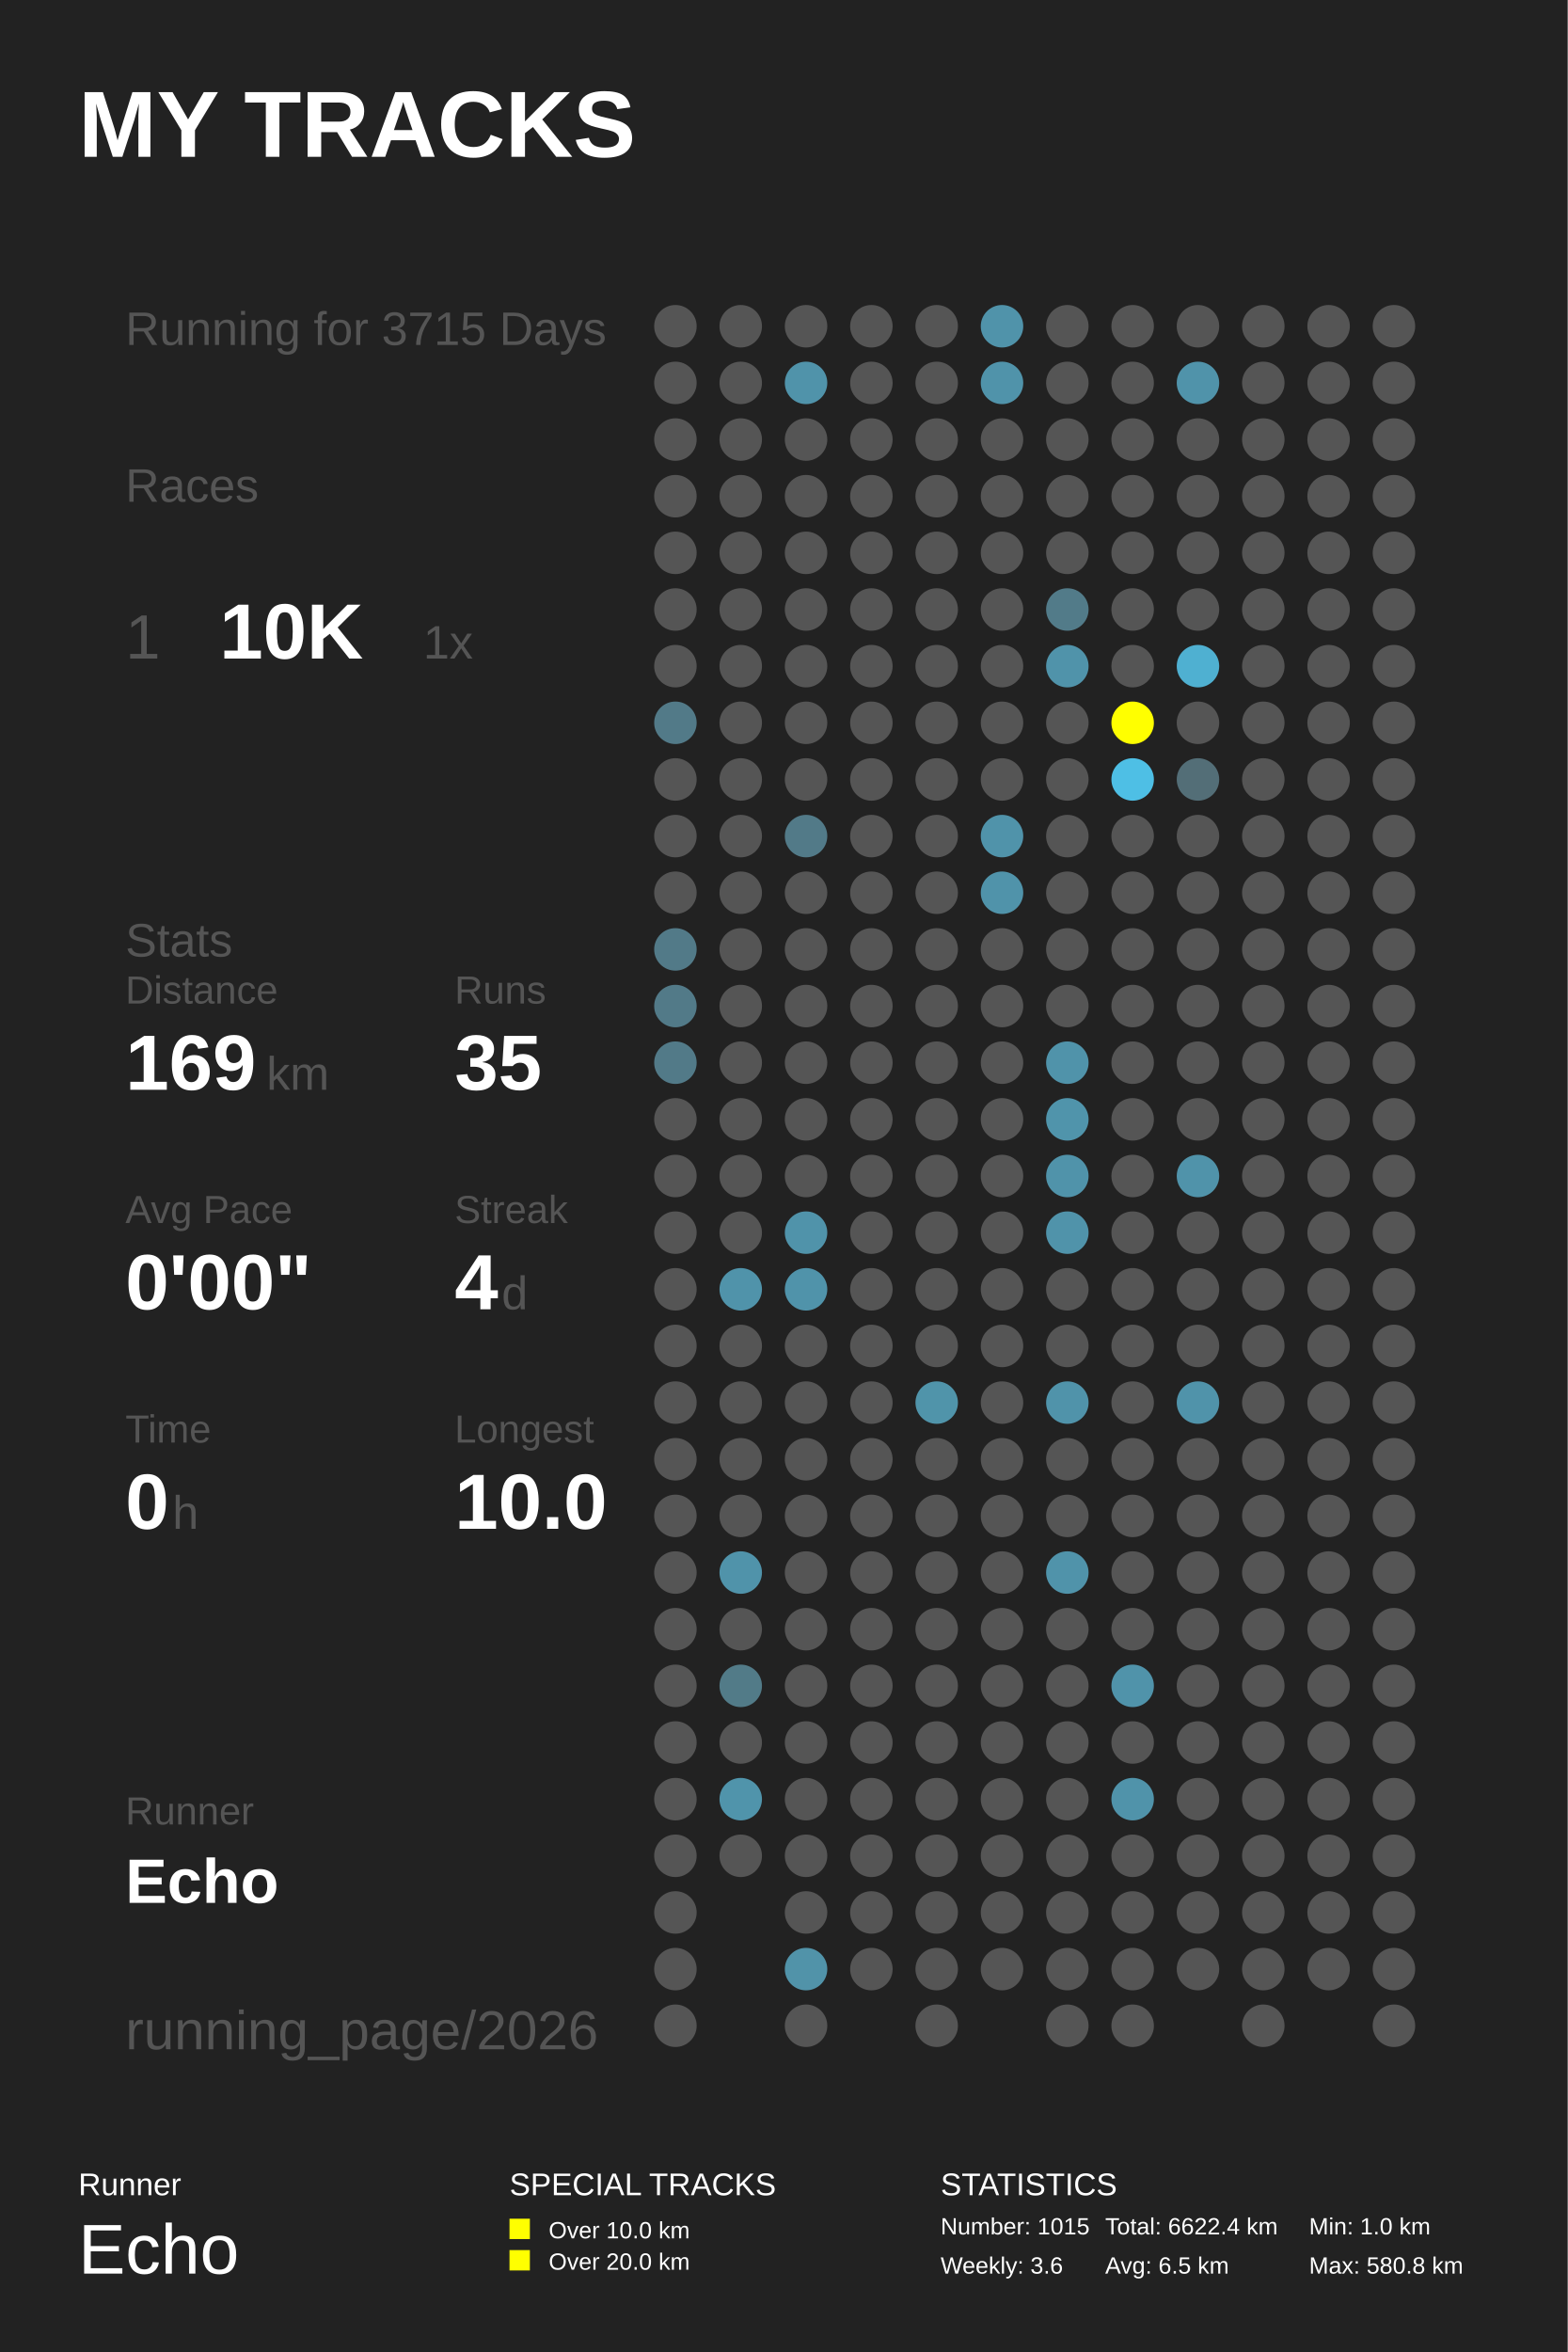
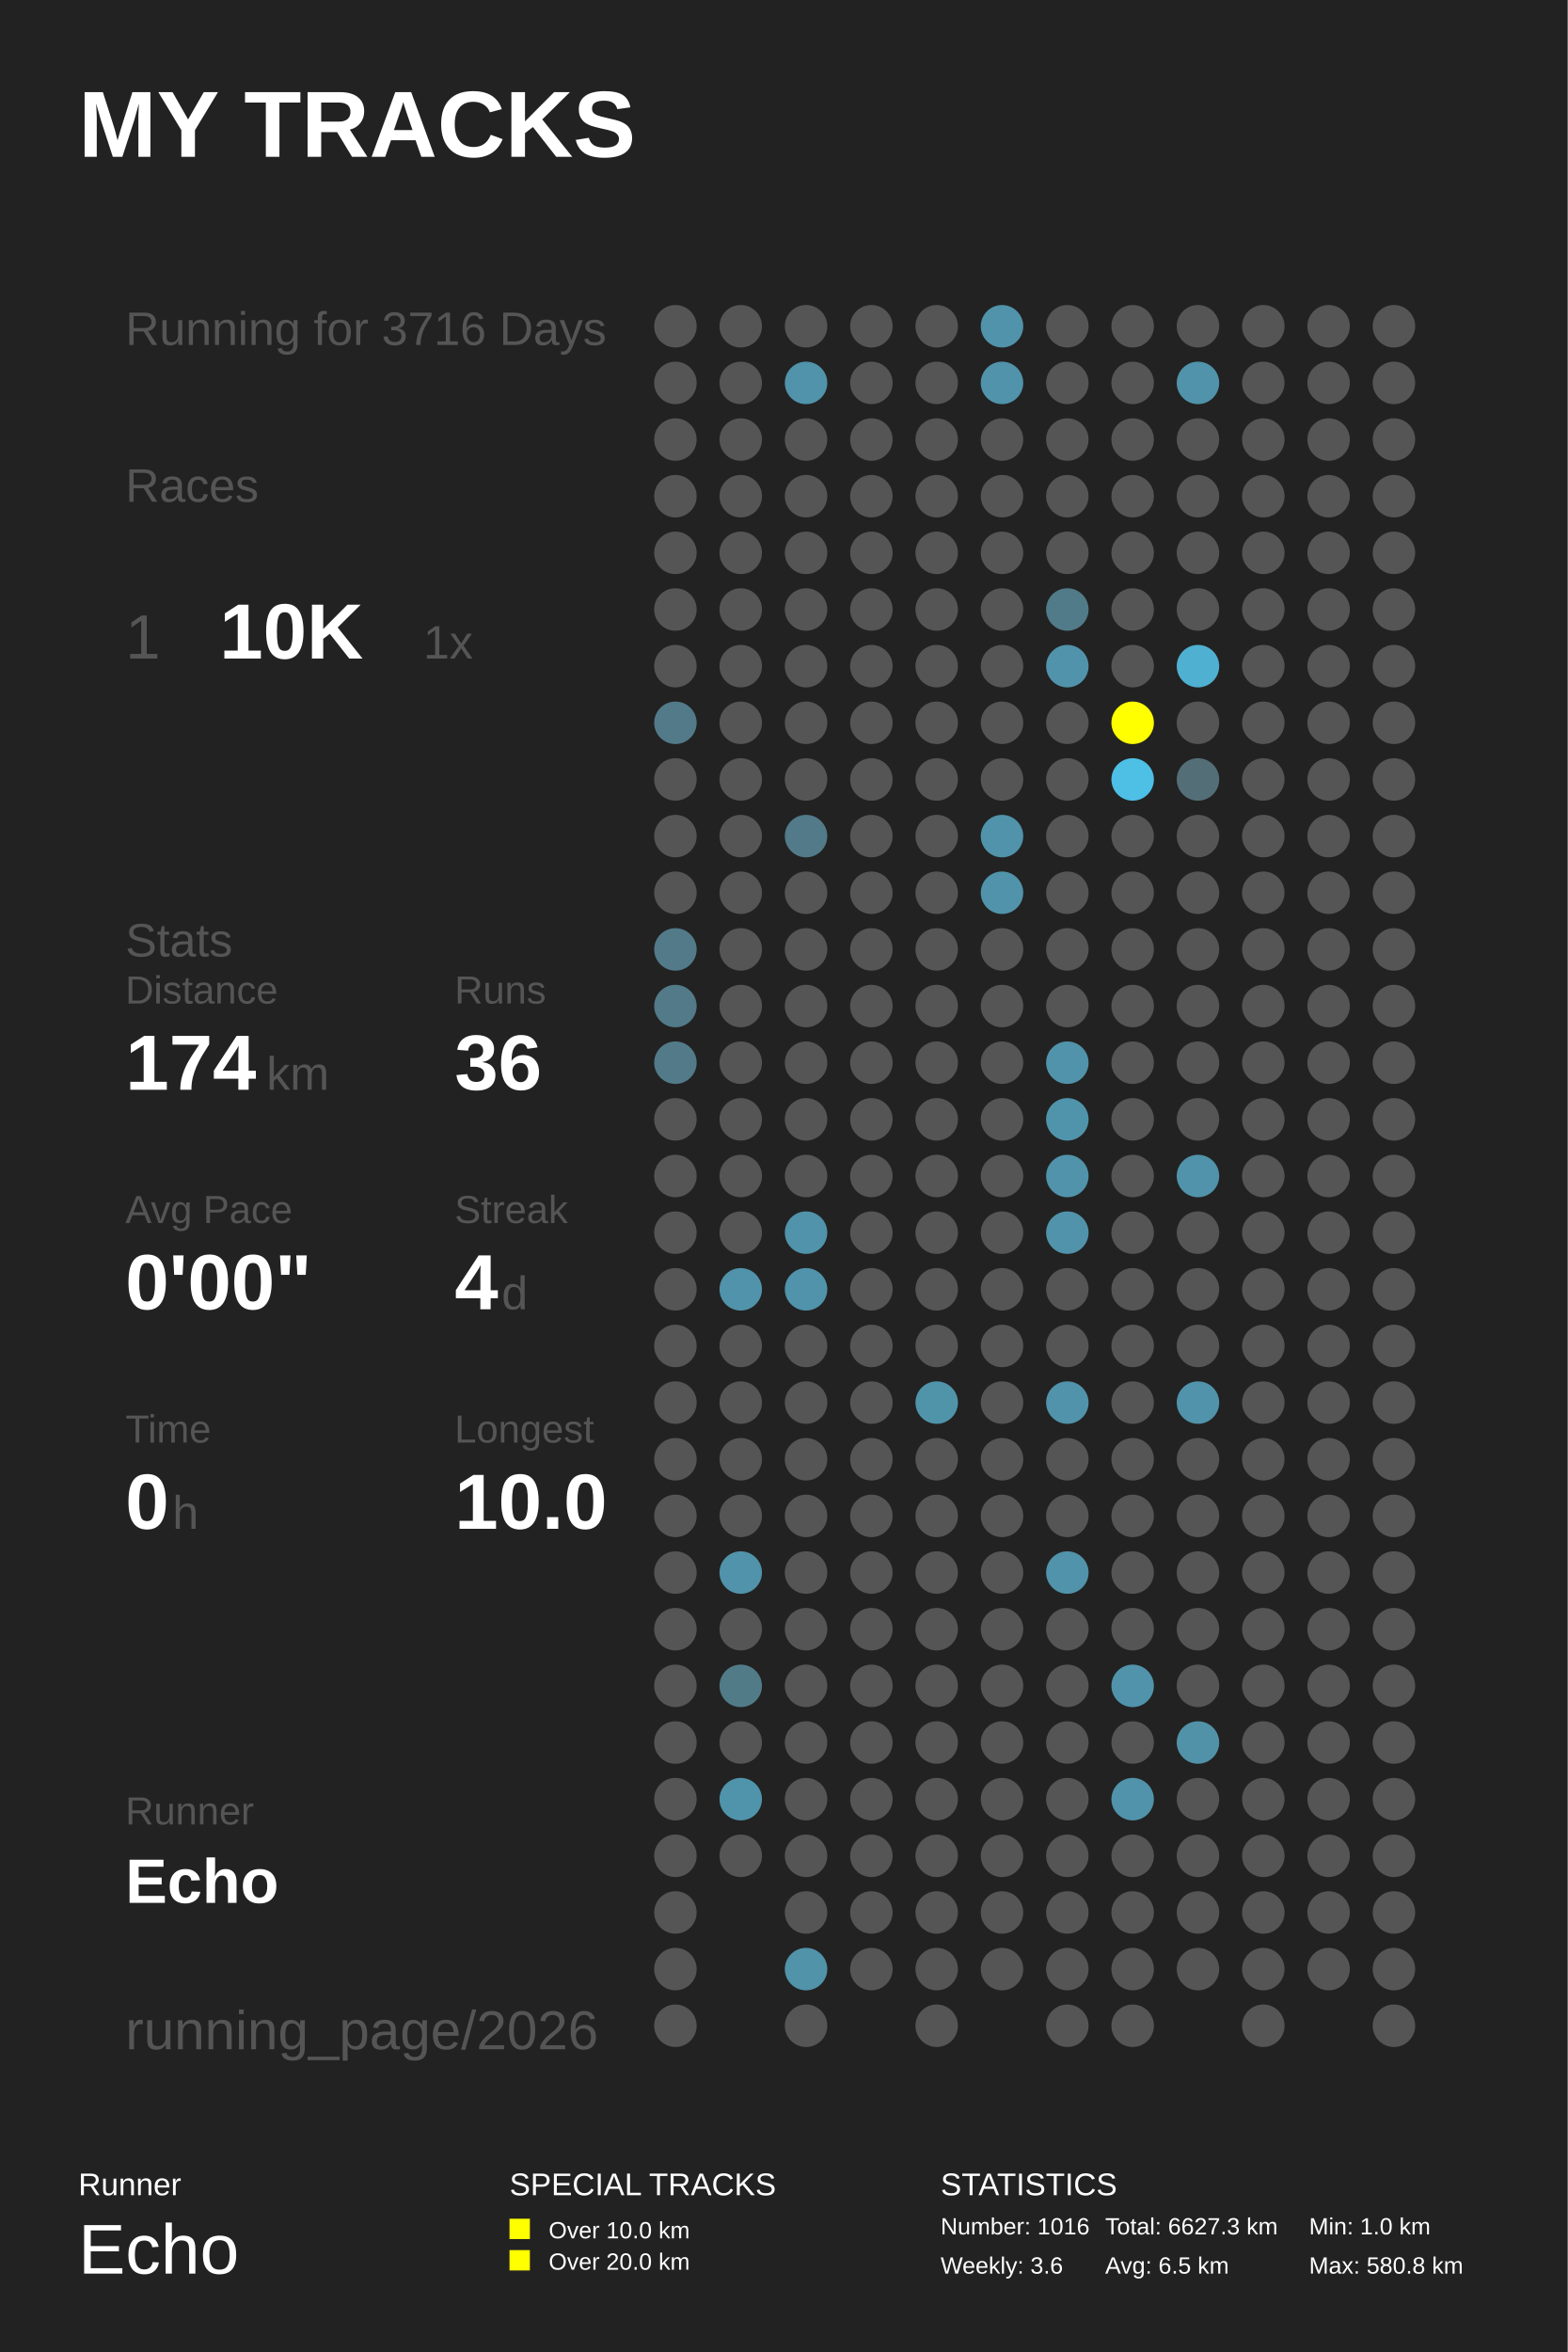
<svg xmlns="http://www.w3.org/2000/svg" baseProfile="full" height="300mm" version="1.1" viewBox="0,0,200,300" width="200mm">
  <defs />
  <rect fill="#222222" height="300" width="200" x="0" y="0" />
  <text fill="#FFFFFF" style="font-size:12px; font-family:Arial; font-weight:bold;" x="10" y="20">MY TRACKS</text>
  <text fill="#FFFFFF" style="font-size:4px; font-family:Arial" x="10" y="280">Runner</text>
  <text fill="#FFFFFF" style="font-size:9px; font-family:Arial" x="10" y="290">Echo</text>
  <text fill="#FFFFFF" style="font-size:4px; font-family:Arial" x="65" y="280">SPECIAL TRACKS</text>
  <rect fill="#FFFF00" height="2.6" width="2.6" x="65" y="283" />
  <text fill="#FFFFFF" style="font-size:3px; font-family:Arial" x="70" y="285.5">Over 10.0 km</text>
  <rect fill="#FFFF00" height="2.6" width="2.6" x="65" y="287" />
  <text fill="#FFFFFF" style="font-size:3px; font-family:Arial" x="70" y="289.5">Over 20.0 km</text>
  <text fill="#FFFFFF" style="font-size:4px; font-family:Arial" x="120" y="280">STATISTICS</text>
-   <text fill="#FFFFFF" style="font-size:3px; font-family:Arial" x="120" y="285">Number: 1015</text>
+   <text fill="#FFFFFF" style="font-size:3px; font-family:Arial" x="120" y="285">Number: 1016</text>
  <text fill="#FFFFFF" style="font-size:3px; font-family:Arial" x="120" y="290">Weekly: 3.6</text>
-   <text fill="#FFFFFF" style="font-size:3px; font-family:Arial" x="141" y="285">Total: 6622.4 km</text>
+   <text fill="#FFFFFF" style="font-size:3px; font-family:Arial" x="141" y="285">Total: 6627.3 km</text>
  <text fill="#FFFFFF" style="font-size:3px; font-family:Arial" x="141" y="290">Avg: 6.5 km</text>
  <text fill="#FFFFFF" style="font-size:3px; font-family:Arial" x="167" y="285">Min: 1.0 km</text>
  <text fill="#FFFFFF" style="font-size:3px; font-family:Arial" x="167" y="290">Max: 580.8 km</text>
-   <text fill="#555555" style="font-size:6px; font-family:Arial;" x="16" y="44">Running for 3715 Days</text>
+   <text fill="#555555" style="font-size:6px; font-family:Arial;" x="16" y="44">Running for 3716 Days</text>
  <text fill="#555555" style="font-size:6px; font-family:Arial;" x="16" y="64">Races</text>
  <text fill="#555555" style="font-size:8px; font-family:Arial;" x="16" y="84">1</text>
  <text fill="#FFFFFF" style="font-size:10px; font-family:Arial; font-weight:bold;" x="28" y="84">10K</text>
  <text fill="#555555" style="font-size:6px; font-family:Arial;" x="54" y="84">1x</text>
  <text fill="#555555" style="font-size:6px; font-family:Arial;" x="16" y="122">Stats</text>
  <text fill="#555555" style="font-size:5px; font-family:Arial;" x="16" y="128">Distance</text>
-   <text fill="#FFFFFF" style="font-size:10px; font-family:Arial; font-weight:bold;" x="16" y="139">169</text>
+   <text fill="#FFFFFF" style="font-size:10px; font-family:Arial; font-weight:bold;" x="16" y="139">174</text>
  <text fill="#555555" style="font-size:6px; font-family:Arial;" x="34" y="139">km</text>
  <text fill="#555555" style="font-size:5px; font-family:Arial;" x="58" y="128">Runs</text>
-   <text fill="#FFFFFF" style="font-size:10px; font-family:Arial; font-weight:bold;" x="58" y="139">35</text>
+   <text fill="#FFFFFF" style="font-size:10px; font-family:Arial; font-weight:bold;" x="58" y="139">36</text>
  <text fill="#555555" style="font-size:5px; font-family:Arial;" x="16" y="156">Avg Pace</text>
  <text fill="#FFFFFF" style="font-size:10px; font-family:Arial; font-weight:bold;" x="16" y="167">0'00"</text>
  <text fill="#555555" style="font-size:5px; font-family:Arial;" x="58" y="156">Streak</text>
  <text fill="#FFFFFF" style="font-size:10px; font-family:Arial; font-weight:bold;" x="58" y="167">4</text>
  <text fill="#555555" style="font-size:6px; font-family:Arial;" x="64" y="167">d</text>
  <text fill="#555555" style="font-size:5px; font-family:Arial;" x="16" y="184">Time</text>
  <text fill="#FFFFFF" style="font-size:10px; font-family:Arial; font-weight:bold;" x="16" y="195">0</text>
  <text fill="#555555" style="font-size:6px; font-family:Arial;" x="22" y="195">h</text>
  <text fill="#555555" style="font-size:5px; font-family:Arial;" x="58" y="184">Longest</text>
  <text fill="#FFFFFF" style="font-size:10px; font-family:Arial; font-weight:bold;" x="58" y="195">10.0</text>
  <text fill="#555555" style="font-size:5px; font-family:Arial;" x="16" y="232.71">Runner</text>
  <text fill="#FFFFFF" style="font-size:8px; font-family:Arial; font-weight:bold;" x="16" y="242.71">Echo</text>
  <text fill="#555555" style="font-size:7px; font-family:Arial;" x="16" y="261.387">running_page/2026</text>
  <circle cx="86.167" cy="41.613" fill="#555555" r="2.71" />
  <circle cx="86.167" cy="48.839" fill="#555555" r="2.71" />
  <circle cx="86.167" cy="56.065" fill="#555555" r="2.71" />
  <circle cx="86.167" cy="63.29" fill="#555555" r="2.71" />
  <circle cx="86.167" cy="70.516" fill="#555555" r="2.71" />
  <circle cx="86.167" cy="77.742" fill="#555555" r="2.71" />
  <circle cx="86.167" cy="84.968" fill="#555555" r="2.71" />
  <circle cx="86.167" cy="92.194" fill="#527a88" r="2.71" />
  <circle cx="86.167" cy="99.419" fill="#555555" r="2.71" />
  <circle cx="86.167" cy="106.645" fill="#555555" r="2.71" />
  <circle cx="86.167" cy="113.871" fill="#555555" r="2.71" />
  <circle cx="86.167" cy="121.097" fill="#527a88" r="2.71" />
  <circle cx="86.167" cy="128.323" fill="#527a88" r="2.71" />
  <circle cx="86.167" cy="135.548" fill="#527a88" r="2.71" />
  <circle cx="86.167" cy="142.774" fill="#555555" r="2.71" />
  <circle cx="86.167" cy="150.0" fill="#555555" r="2.71" />
  <circle cx="86.167" cy="157.226" fill="#555555" r="2.71" />
  <circle cx="86.167" cy="164.452" fill="#555555" r="2.71" />
  <circle cx="86.167" cy="171.677" fill="#555555" r="2.71" />
  <circle cx="86.167" cy="178.903" fill="#555555" r="2.71" />
  <circle cx="86.167" cy="186.129" fill="#555555" r="2.71" />
  <circle cx="86.167" cy="193.355" fill="#555555" r="2.71" />
  <circle cx="86.167" cy="200.581" fill="#555555" r="2.71" />
  <circle cx="86.167" cy="207.806" fill="#555555" r="2.71" />
  <circle cx="86.167" cy="215.032" fill="#555555" r="2.71" />
  <circle cx="86.167" cy="222.258" fill="#555555" r="2.71" />
  <circle cx="86.167" cy="229.484" fill="#555555" r="2.71" />
  <circle cx="86.167" cy="236.71" fill="#555555" r="2.71" />
  <circle cx="86.167" cy="243.935" fill="#555555" r="2.71" />
  <circle cx="86.167" cy="251.161" fill="#555555" r="2.71" />
  <circle cx="86.167" cy="258.387" fill="#555555" r="2.71" />
  <circle cx="94.5" cy="41.613" fill="#555555" r="2.71" />
  <circle cx="94.5" cy="48.839" fill="#555555" r="2.71" />
  <circle cx="94.5" cy="56.065" fill="#555555" r="2.71" />
  <circle cx="94.5" cy="63.29" fill="#555555" r="2.71" />
  <circle cx="94.5" cy="70.516" fill="#555555" r="2.71" />
  <circle cx="94.5" cy="77.742" fill="#555555" r="2.71" />
  <circle cx="94.5" cy="84.968" fill="#555555" r="2.71" />
  <circle cx="94.5" cy="92.194" fill="#555555" r="2.71" />
  <circle cx="94.5" cy="99.419" fill="#555555" r="2.71" />
  <circle cx="94.5" cy="106.645" fill="#555555" r="2.71" />
  <circle cx="94.5" cy="113.871" fill="#555555" r="2.71" />
  <circle cx="94.5" cy="121.097" fill="#555555" r="2.71" />
  <circle cx="94.5" cy="128.323" fill="#555555" r="2.71" />
  <circle cx="94.5" cy="135.548" fill="#555555" r="2.71" />
  <circle cx="94.5" cy="142.774" fill="#555555" r="2.71" />
  <circle cx="94.5" cy="150.0" fill="#555555" r="2.71" />
  <circle cx="94.5" cy="157.226" fill="#555555" r="2.71" />
  <circle cx="94.5" cy="164.452" fill="#5093aa" r="2.71" />
  <circle cx="94.5" cy="171.677" fill="#555555" r="2.71" />
  <circle cx="94.5" cy="178.903" fill="#555555" r="2.71" />
  <circle cx="94.5" cy="186.129" fill="#555555" r="2.71" />
  <circle cx="94.5" cy="193.355" fill="#555555" r="2.71" />
  <circle cx="94.5" cy="200.581" fill="#5093aa" r="2.71" />
  <circle cx="94.5" cy="207.806" fill="#555555" r="2.71" />
  <circle cx="94.5" cy="215.032" fill="#527b88" r="2.71" />
  <circle cx="94.5" cy="222.258" fill="#555555" r="2.71" />
  <circle cx="94.5" cy="229.484" fill="#5094ab" r="2.71" />
  <circle cx="94.5" cy="236.71" fill="#555555" r="2.71" />
  <circle cx="102.833" cy="41.613" fill="#555555" r="2.71" />
  <circle cx="102.833" cy="48.839" fill="#5093aa" r="2.71" />
  <circle cx="102.833" cy="56.065" fill="#555555" r="2.71" />
  <circle cx="102.833" cy="63.29" fill="#555555" r="2.71" />
  <circle cx="102.833" cy="70.516" fill="#555555" r="2.71" />
  <circle cx="102.833" cy="77.742" fill="#555555" r="2.71" />
  <circle cx="102.833" cy="84.968" fill="#555555" r="2.71" />
  <circle cx="102.833" cy="92.194" fill="#555555" r="2.71" />
  <circle cx="102.833" cy="99.419" fill="#555555" r="2.71" />
  <circle cx="102.833" cy="106.645" fill="#527a88" r="2.71" />
  <circle cx="102.833" cy="113.871" fill="#555555" r="2.71" />
  <circle cx="102.833" cy="121.097" fill="#555555" r="2.71" />
  <circle cx="102.833" cy="128.323" fill="#555555" r="2.71" />
  <circle cx="102.833" cy="135.548" fill="#555555" r="2.71" />
  <circle cx="102.833" cy="142.774" fill="#555555" r="2.71" />
  <circle cx="102.833" cy="150.0" fill="#555555" r="2.71" />
  <circle cx="102.833" cy="157.226" fill="#5093aa" r="2.71" />
  <circle cx="102.833" cy="164.452" fill="#5093aa" r="2.71" />
  <circle cx="102.833" cy="171.677" fill="#555555" r="2.71" />
  <circle cx="102.833" cy="178.903" fill="#555555" r="2.71" />
  <circle cx="102.833" cy="186.129" fill="#555555" r="2.71" />
  <circle cx="102.833" cy="193.355" fill="#555555" r="2.71" />
  <circle cx="102.833" cy="200.581" fill="#555555" r="2.71" />
  <circle cx="102.833" cy="207.806" fill="#555555" r="2.71" />
  <circle cx="102.833" cy="215.032" fill="#555555" r="2.71" />
  <circle cx="102.833" cy="222.258" fill="#555555" r="2.71" />
  <circle cx="102.833" cy="229.484" fill="#555555" r="2.71" />
  <circle cx="102.833" cy="236.71" fill="#555555" r="2.71" />
  <circle cx="102.833" cy="243.935" fill="#555555" r="2.71" />
  <circle cx="102.833" cy="251.161" fill="#5193a9" r="2.71" />
  <circle cx="102.833" cy="258.387" fill="#555555" r="2.71" />
  <circle cx="111.167" cy="41.613" fill="#555555" r="2.71" />
  <circle cx="111.167" cy="48.839" fill="#555555" r="2.71" />
  <circle cx="111.167" cy="56.065" fill="#555555" r="2.71" />
  <circle cx="111.167" cy="63.29" fill="#555555" r="2.71" />
  <circle cx="111.167" cy="70.516" fill="#555555" r="2.71" />
  <circle cx="111.167" cy="77.742" fill="#555555" r="2.71" />
  <circle cx="111.167" cy="84.968" fill="#555555" r="2.71" />
  <circle cx="111.167" cy="92.194" fill="#555555" r="2.71" />
  <circle cx="111.167" cy="99.419" fill="#555555" r="2.71" />
  <circle cx="111.167" cy="106.645" fill="#555555" r="2.71" />
  <circle cx="111.167" cy="113.871" fill="#555555" r="2.71" />
  <circle cx="111.167" cy="121.097" fill="#555555" r="2.71" />
  <circle cx="111.167" cy="128.323" fill="#555555" r="2.71" />
  <circle cx="111.167" cy="135.548" fill="#555555" r="2.71" />
  <circle cx="111.167" cy="142.774" fill="#555555" r="2.71" />
  <circle cx="111.167" cy="150.0" fill="#555555" r="2.71" />
  <circle cx="111.167" cy="157.226" fill="#555555" r="2.71" />
  <circle cx="111.167" cy="164.452" fill="#555555" r="2.71" />
  <circle cx="111.167" cy="171.677" fill="#555555" r="2.71" />
  <circle cx="111.167" cy="178.903" fill="#555555" r="2.71" />
  <circle cx="111.167" cy="186.129" fill="#555555" r="2.71" />
  <circle cx="111.167" cy="193.355" fill="#555555" r="2.71" />
  <circle cx="111.167" cy="200.581" fill="#555555" r="2.71" />
  <circle cx="111.167" cy="207.806" fill="#555555" r="2.71" />
  <circle cx="111.167" cy="215.032" fill="#555555" r="2.71" />
  <circle cx="111.167" cy="222.258" fill="#555555" r="2.71" />
  <circle cx="111.167" cy="229.484" fill="#555555" r="2.71" />
  <circle cx="111.167" cy="236.71" fill="#555555" r="2.71" />
  <circle cx="111.167" cy="243.935" fill="#555555" r="2.71" />
  <circle cx="111.167" cy="251.161" fill="#555555" r="2.71" />
  <circle cx="119.5" cy="41.613" fill="#555555" r="2.71" />
  <circle cx="119.5" cy="48.839" fill="#555555" r="2.71" />
  <circle cx="119.5" cy="56.065" fill="#555555" r="2.71" />
  <circle cx="119.5" cy="63.29" fill="#555555" r="2.71" />
  <circle cx="119.5" cy="70.516" fill="#555555" r="2.71" />
  <circle cx="119.5" cy="77.742" fill="#555555" r="2.71" />
  <circle cx="119.5" cy="84.968" fill="#555555" r="2.71" />
  <circle cx="119.5" cy="92.194" fill="#555555" r="2.71" />
  <circle cx="119.5" cy="99.419" fill="#555555" r="2.71" />
  <circle cx="119.5" cy="106.645" fill="#555555" r="2.71" />
  <circle cx="119.5" cy="113.871" fill="#555555" r="2.71" />
  <circle cx="119.5" cy="121.097" fill="#555555" r="2.71" />
  <circle cx="119.5" cy="128.323" fill="#555555" r="2.71" />
  <circle cx="119.5" cy="135.548" fill="#555555" r="2.71" />
  <circle cx="119.5" cy="142.774" fill="#555555" r="2.71" />
  <circle cx="119.5" cy="150.0" fill="#555555" r="2.71" />
  <circle cx="119.5" cy="157.226" fill="#555555" r="2.71" />
  <circle cx="119.5" cy="164.452" fill="#555555" r="2.71" />
  <circle cx="119.5" cy="171.677" fill="#555555" r="2.71" />
  <circle cx="119.5" cy="178.903" fill="#5094aa" r="2.71" />
  <circle cx="119.5" cy="186.129" fill="#555555" r="2.71" />
  <circle cx="119.5" cy="193.355" fill="#555555" r="2.71" />
  <circle cx="119.5" cy="200.581" fill="#555555" r="2.71" />
  <circle cx="119.5" cy="207.806" fill="#555555" r="2.71" />
  <circle cx="119.5" cy="215.032" fill="#555555" r="2.71" />
  <circle cx="119.5" cy="222.258" fill="#555555" r="2.71" />
  <circle cx="119.5" cy="229.484" fill="#555555" r="2.71" />
  <circle cx="119.5" cy="236.71" fill="#555555" r="2.71" />
  <circle cx="119.5" cy="243.935" fill="#555555" r="2.71" />
  <circle cx="119.5" cy="251.161" fill="#555555" r="2.71" />
  <circle cx="119.5" cy="258.387" fill="#555555" r="2.71" />
  <circle cx="127.833" cy="41.613" fill="#5093aa" r="2.71" />
  <circle cx="127.833" cy="48.839" fill="#5093aa" r="2.71" />
  <circle cx="127.833" cy="56.065" fill="#555555" r="2.71" />
  <circle cx="127.833" cy="63.29" fill="#555555" r="2.71" />
  <circle cx="127.833" cy="70.516" fill="#555555" r="2.71" />
  <circle cx="127.833" cy="77.742" fill="#555555" r="2.71" />
  <circle cx="127.833" cy="84.968" fill="#555555" r="2.71" />
  <circle cx="127.833" cy="92.194" fill="#555555" r="2.71" />
  <circle cx="127.833" cy="99.419" fill="#555555" r="2.71" />
  <circle cx="127.833" cy="106.645" fill="#5093aa" r="2.71" />
  <circle cx="127.833" cy="113.871" fill="#5093aa" r="2.71" />
  <circle cx="127.833" cy="121.097" fill="#555555" r="2.71" />
  <circle cx="127.833" cy="128.323" fill="#555555" r="2.71" />
  <circle cx="127.833" cy="135.548" fill="#555555" r="2.71" />
  <circle cx="127.833" cy="142.774" fill="#555555" r="2.71" />
  <circle cx="127.833" cy="150.0" fill="#555555" r="2.71" />
  <circle cx="127.833" cy="157.226" fill="#555555" r="2.71" />
  <circle cx="127.833" cy="164.452" fill="#555555" r="2.71" />
  <circle cx="127.833" cy="171.677" fill="#555555" r="2.71" />
  <circle cx="127.833" cy="178.903" fill="#555555" r="2.71" />
  <circle cx="127.833" cy="186.129" fill="#555555" r="2.71" />
  <circle cx="127.833" cy="193.355" fill="#555555" r="2.71" />
  <circle cx="127.833" cy="200.581" fill="#555555" r="2.71" />
  <circle cx="127.833" cy="207.806" fill="#555555" r="2.71" />
  <circle cx="127.833" cy="215.032" fill="#555555" r="2.71" />
  <circle cx="127.833" cy="222.258" fill="#555555" r="2.71" />
  <circle cx="127.833" cy="229.484" fill="#555555" r="2.71" />
  <circle cx="127.833" cy="236.71" fill="#555555" r="2.71" />
  <circle cx="127.833" cy="243.935" fill="#555555" r="2.71" />
  <circle cx="127.833" cy="251.161" fill="#555555" r="2.71" />
  <circle cx="136.167" cy="41.613" fill="#555555" r="2.71" />
  <circle cx="136.167" cy="48.839" fill="#555555" r="2.71" />
  <circle cx="136.167" cy="56.065" fill="#555555" r="2.71" />
  <circle cx="136.167" cy="63.29" fill="#555555" r="2.71" />
  <circle cx="136.167" cy="70.516" fill="#555555" r="2.71" />
  <circle cx="136.167" cy="77.742" fill="#527b89" r="2.71" />
  <circle cx="136.167" cy="84.968" fill="#5093aa" r="2.71" />
  <circle cx="136.167" cy="92.194" fill="#555555" r="2.71" />
  <circle cx="136.167" cy="99.419" fill="#555555" r="2.71" />
  <circle cx="136.167" cy="106.645" fill="#555555" r="2.71" />
  <circle cx="136.167" cy="113.871" fill="#555555" r="2.71" />
  <circle cx="136.167" cy="121.097" fill="#555555" r="2.71" />
  <circle cx="136.167" cy="128.323" fill="#555555" r="2.71" />
  <circle cx="136.167" cy="135.548" fill="#5093aa" r="2.71" />
  <circle cx="136.167" cy="142.774" fill="#5094ab" r="2.71" />
  <circle cx="136.167" cy="150.0" fill="#5093aa" r="2.71" />
  <circle cx="136.167" cy="157.226" fill="#5093aa" r="2.71" />
  <circle cx="136.167" cy="164.452" fill="#555555" r="2.71" />
  <circle cx="136.167" cy="171.677" fill="#555555" r="2.71" />
  <circle cx="136.167" cy="178.903" fill="#5093aa" r="2.71" />
  <circle cx="136.167" cy="186.129" fill="#555555" r="2.71" />
  <circle cx="136.167" cy="193.355" fill="#555555" r="2.71" />
  <circle cx="136.167" cy="200.581" fill="#5093aa" r="2.71" />
  <circle cx="136.167" cy="207.806" fill="#555555" r="2.71" />
  <circle cx="136.167" cy="215.032" fill="#555555" r="2.71" />
  <circle cx="136.167" cy="222.258" fill="#555555" r="2.71" />
  <circle cx="136.167" cy="229.484" fill="#555555" r="2.71" />
  <circle cx="136.167" cy="236.71" fill="#555555" r="2.71" />
  <circle cx="136.167" cy="243.935" fill="#555555" r="2.71" />
  <circle cx="136.167" cy="251.161" fill="#555555" r="2.71" />
  <circle cx="136.167" cy="258.387" fill="#555555" r="2.71" />
  <circle cx="144.5" cy="41.613" fill="#555555" r="2.71" />
  <circle cx="144.5" cy="48.839" fill="#555555" r="2.71" />
  <circle cx="144.5" cy="56.065" fill="#555555" r="2.71" />
  <circle cx="144.5" cy="63.29" fill="#555555" r="2.71" />
  <circle cx="144.5" cy="70.516" fill="#555555" r="2.71" />
  <circle cx="144.5" cy="77.742" fill="#555555" r="2.71" />
  <circle cx="144.5" cy="84.968" fill="#555555" r="2.71" />
  <circle cx="144.5" cy="92.194" fill="#FFFF00" r="2.71" />
  <circle cx="144.5" cy="99.419" fill="#4ebfe5" r="2.71" />
  <circle cx="144.5" cy="106.645" fill="#555555" r="2.71" />
  <circle cx="144.5" cy="113.871" fill="#555555" r="2.71" />
  <circle cx="144.5" cy="121.097" fill="#555555" r="2.71" />
  <circle cx="144.5" cy="128.323" fill="#555555" r="2.71" />
  <circle cx="144.5" cy="135.548" fill="#555555" r="2.71" />
  <circle cx="144.5" cy="142.774" fill="#555555" r="2.71" />
  <circle cx="144.5" cy="150.0" fill="#555555" r="2.71" />
  <circle cx="144.5" cy="157.226" fill="#555555" r="2.71" />
  <circle cx="144.5" cy="164.452" fill="#555555" r="2.71" />
  <circle cx="144.5" cy="171.677" fill="#555555" r="2.71" />
  <circle cx="144.5" cy="178.903" fill="#555555" r="2.71" />
  <circle cx="144.5" cy="186.129" fill="#555555" r="2.71" />
  <circle cx="144.5" cy="193.355" fill="#555555" r="2.71" />
  <circle cx="144.5" cy="200.581" fill="#555555" r="2.71" />
  <circle cx="144.5" cy="207.806" fill="#555555" r="2.71" />
  <circle cx="144.5" cy="215.032" fill="#5093aa" r="2.71" />
  <circle cx="144.5" cy="222.258" fill="#555555" r="2.71" />
  <circle cx="144.5" cy="229.484" fill="#5093aa" r="2.71" />
  <circle cx="144.5" cy="236.71" fill="#555555" r="2.71" />
  <circle cx="144.5" cy="243.935" fill="#555555" r="2.71" />
  <circle cx="144.5" cy="251.161" fill="#555555" r="2.71" />
  <circle cx="144.5" cy="258.387" fill="#555555" r="2.71" />
  <circle cx="152.833" cy="41.613" fill="#555555" r="2.71" />
  <circle cx="152.833" cy="48.839" fill="#5093aa" r="2.71" />
  <circle cx="152.833" cy="56.065" fill="#555555" r="2.71" />
  <circle cx="152.833" cy="63.29" fill="#555555" r="2.71" />
  <circle cx="152.833" cy="70.516" fill="#555555" r="2.71" />
  <circle cx="152.833" cy="77.742" fill="#555555" r="2.71" />
  <circle cx="152.833" cy="84.968" fill="#4fb0d1" r="2.71" />
  <circle cx="152.833" cy="92.194" fill="#555555" r="2.71" />
  <circle cx="152.833" cy="99.419" fill="#536e77" r="2.71" />
  <circle cx="152.833" cy="106.645" fill="#555555" r="2.71" />
  <circle cx="152.833" cy="113.871" fill="#555555" r="2.71" />
  <circle cx="152.833" cy="121.097" fill="#555555" r="2.71" />
  <circle cx="152.833" cy="128.323" fill="#555555" r="2.71" />
  <circle cx="152.833" cy="135.548" fill="#555555" r="2.71" />
  <circle cx="152.833" cy="142.774" fill="#555555" r="2.71" />
  <circle cx="152.833" cy="150.0" fill="#5093aa" r="2.71" />
  <circle cx="152.833" cy="157.226" fill="#555555" r="2.71" />
  <circle cx="152.833" cy="164.452" fill="#555555" r="2.71" />
  <circle cx="152.833" cy="171.677" fill="#555555" r="2.71" />
  <circle cx="152.833" cy="178.903" fill="#5093aa" r="2.71" />
  <circle cx="152.833" cy="186.129" fill="#555555" r="2.71" />
  <circle cx="152.833" cy="193.355" fill="#555555" r="2.71" />
  <circle cx="152.833" cy="200.581" fill="#555555" r="2.71" />
  <circle cx="152.833" cy="207.806" fill="#555555" r="2.71" />
  <circle cx="152.833" cy="215.032" fill="#555555" r="2.71" />
-   <circle cx="152.833" cy="222.258" fill="#555555" r="2.71" />
+   <circle cx="152.833" cy="222.258" fill="#5192a8" r="2.71" />
  <circle cx="152.833" cy="229.484" fill="#555555" r="2.71" />
  <circle cx="152.833" cy="236.71" fill="#555555" r="2.71" />
  <circle cx="152.833" cy="243.935" fill="#555555" r="2.71" />
  <circle cx="152.833" cy="251.161" fill="#555555" r="2.71" />
  <circle cx="161.167" cy="41.613" fill="#555555" r="2.71" />
  <circle cx="161.167" cy="48.839" fill="#555555" r="2.71" />
  <circle cx="161.167" cy="56.065" fill="#555555" r="2.71" />
  <circle cx="161.167" cy="63.29" fill="#555555" r="2.71" />
  <circle cx="161.167" cy="70.516" fill="#555555" r="2.71" />
  <circle cx="161.167" cy="77.742" fill="#555555" r="2.71" />
  <circle cx="161.167" cy="84.968" fill="#555555" r="2.71" />
  <circle cx="161.167" cy="92.194" fill="#555555" r="2.71" />
  <circle cx="161.167" cy="99.419" fill="#555555" r="2.71" />
  <circle cx="161.167" cy="106.645" fill="#555555" r="2.71" />
  <circle cx="161.167" cy="113.871" fill="#555555" r="2.71" />
  <circle cx="161.167" cy="121.097" fill="#555555" r="2.71" />
  <circle cx="161.167" cy="128.323" fill="#555555" r="2.71" />
  <circle cx="161.167" cy="135.548" fill="#555555" r="2.71" />
  <circle cx="161.167" cy="142.774" fill="#555555" r="2.71" />
  <circle cx="161.167" cy="150.0" fill="#555555" r="2.71" />
  <circle cx="161.167" cy="157.226" fill="#555555" r="2.71" />
  <circle cx="161.167" cy="164.452" fill="#555555" r="2.71" />
  <circle cx="161.167" cy="171.677" fill="#555555" r="2.71" />
  <circle cx="161.167" cy="178.903" fill="#555555" r="2.71" />
  <circle cx="161.167" cy="186.129" fill="#555555" r="2.71" />
  <circle cx="161.167" cy="193.355" fill="#555555" r="2.71" />
  <circle cx="161.167" cy="200.581" fill="#555555" r="2.71" />
  <circle cx="161.167" cy="207.806" fill="#555555" r="2.71" />
  <circle cx="161.167" cy="215.032" fill="#555555" r="2.71" />
  <circle cx="161.167" cy="222.258" fill="#555555" r="2.71" />
  <circle cx="161.167" cy="229.484" fill="#555555" r="2.71" />
  <circle cx="161.167" cy="236.71" fill="#555555" r="2.71" />
  <circle cx="161.167" cy="243.935" fill="#555555" r="2.71" />
  <circle cx="161.167" cy="251.161" fill="#555555" r="2.71" />
  <circle cx="161.167" cy="258.387" fill="#555555" r="2.71" />
  <circle cx="169.5" cy="41.613" fill="#555555" r="2.71" />
  <circle cx="169.5" cy="48.839" fill="#555555" r="2.71" />
  <circle cx="169.5" cy="56.065" fill="#555555" r="2.71" />
  <circle cx="169.5" cy="63.29" fill="#555555" r="2.71" />
  <circle cx="169.5" cy="70.516" fill="#555555" r="2.71" />
  <circle cx="169.5" cy="77.742" fill="#555555" r="2.71" />
  <circle cx="169.5" cy="84.968" fill="#555555" r="2.71" />
  <circle cx="169.5" cy="92.194" fill="#555555" r="2.71" />
  <circle cx="169.5" cy="99.419" fill="#555555" r="2.71" />
  <circle cx="169.5" cy="106.645" fill="#555555" r="2.71" />
  <circle cx="169.5" cy="113.871" fill="#555555" r="2.71" />
  <circle cx="169.5" cy="121.097" fill="#555555" r="2.71" />
  <circle cx="169.5" cy="128.323" fill="#555555" r="2.71" />
  <circle cx="169.5" cy="135.548" fill="#555555" r="2.71" />
  <circle cx="169.5" cy="142.774" fill="#555555" r="2.71" />
  <circle cx="169.5" cy="150.0" fill="#555555" r="2.71" />
  <circle cx="169.5" cy="157.226" fill="#555555" r="2.71" />
  <circle cx="169.5" cy="164.452" fill="#555555" r="2.71" />
  <circle cx="169.5" cy="171.677" fill="#555555" r="2.71" />
  <circle cx="169.5" cy="178.903" fill="#555555" r="2.71" />
  <circle cx="169.5" cy="186.129" fill="#555555" r="2.71" />
  <circle cx="169.5" cy="193.355" fill="#555555" r="2.71" />
  <circle cx="169.5" cy="200.581" fill="#555555" r="2.71" />
  <circle cx="169.5" cy="207.806" fill="#555555" r="2.71" />
  <circle cx="169.5" cy="215.032" fill="#555555" r="2.71" />
  <circle cx="169.5" cy="222.258" fill="#555555" r="2.71" />
  <circle cx="169.5" cy="229.484" fill="#555555" r="2.71" />
  <circle cx="169.5" cy="236.71" fill="#555555" r="2.71" />
  <circle cx="169.5" cy="243.935" fill="#555555" r="2.71" />
  <circle cx="169.5" cy="251.161" fill="#555555" r="2.71" />
  <circle cx="177.833" cy="41.613" fill="#555555" r="2.71" />
  <circle cx="177.833" cy="48.839" fill="#555555" r="2.71" />
  <circle cx="177.833" cy="56.065" fill="#555555" r="2.71" />
  <circle cx="177.833" cy="63.29" fill="#555555" r="2.71" />
  <circle cx="177.833" cy="70.516" fill="#555555" r="2.71" />
  <circle cx="177.833" cy="77.742" fill="#555555" r="2.71" />
  <circle cx="177.833" cy="84.968" fill="#555555" r="2.71" />
  <circle cx="177.833" cy="92.194" fill="#555555" r="2.71" />
  <circle cx="177.833" cy="99.419" fill="#555555" r="2.71" />
  <circle cx="177.833" cy="106.645" fill="#555555" r="2.71" />
  <circle cx="177.833" cy="113.871" fill="#555555" r="2.71" />
  <circle cx="177.833" cy="121.097" fill="#555555" r="2.71" />
  <circle cx="177.833" cy="128.323" fill="#555555" r="2.71" />
  <circle cx="177.833" cy="135.548" fill="#555555" r="2.71" />
  <circle cx="177.833" cy="142.774" fill="#555555" r="2.71" />
  <circle cx="177.833" cy="150.0" fill="#555555" r="2.71" />
  <circle cx="177.833" cy="157.226" fill="#555555" r="2.71" />
  <circle cx="177.833" cy="164.452" fill="#555555" r="2.71" />
  <circle cx="177.833" cy="171.677" fill="#555555" r="2.71" />
  <circle cx="177.833" cy="178.903" fill="#555555" r="2.71" />
  <circle cx="177.833" cy="186.129" fill="#555555" r="2.71" />
  <circle cx="177.833" cy="193.355" fill="#555555" r="2.71" />
  <circle cx="177.833" cy="200.581" fill="#555555" r="2.71" />
  <circle cx="177.833" cy="207.806" fill="#555555" r="2.71" />
  <circle cx="177.833" cy="215.032" fill="#555555" r="2.71" />
  <circle cx="177.833" cy="222.258" fill="#555555" r="2.71" />
  <circle cx="177.833" cy="229.484" fill="#555555" r="2.71" />
  <circle cx="177.833" cy="236.71" fill="#555555" r="2.71" />
  <circle cx="177.833" cy="243.935" fill="#555555" r="2.71" />
  <circle cx="177.833" cy="251.161" fill="#555555" r="2.71" />
  <circle cx="177.833" cy="258.387" fill="#555555" r="2.71" />
</svg>
